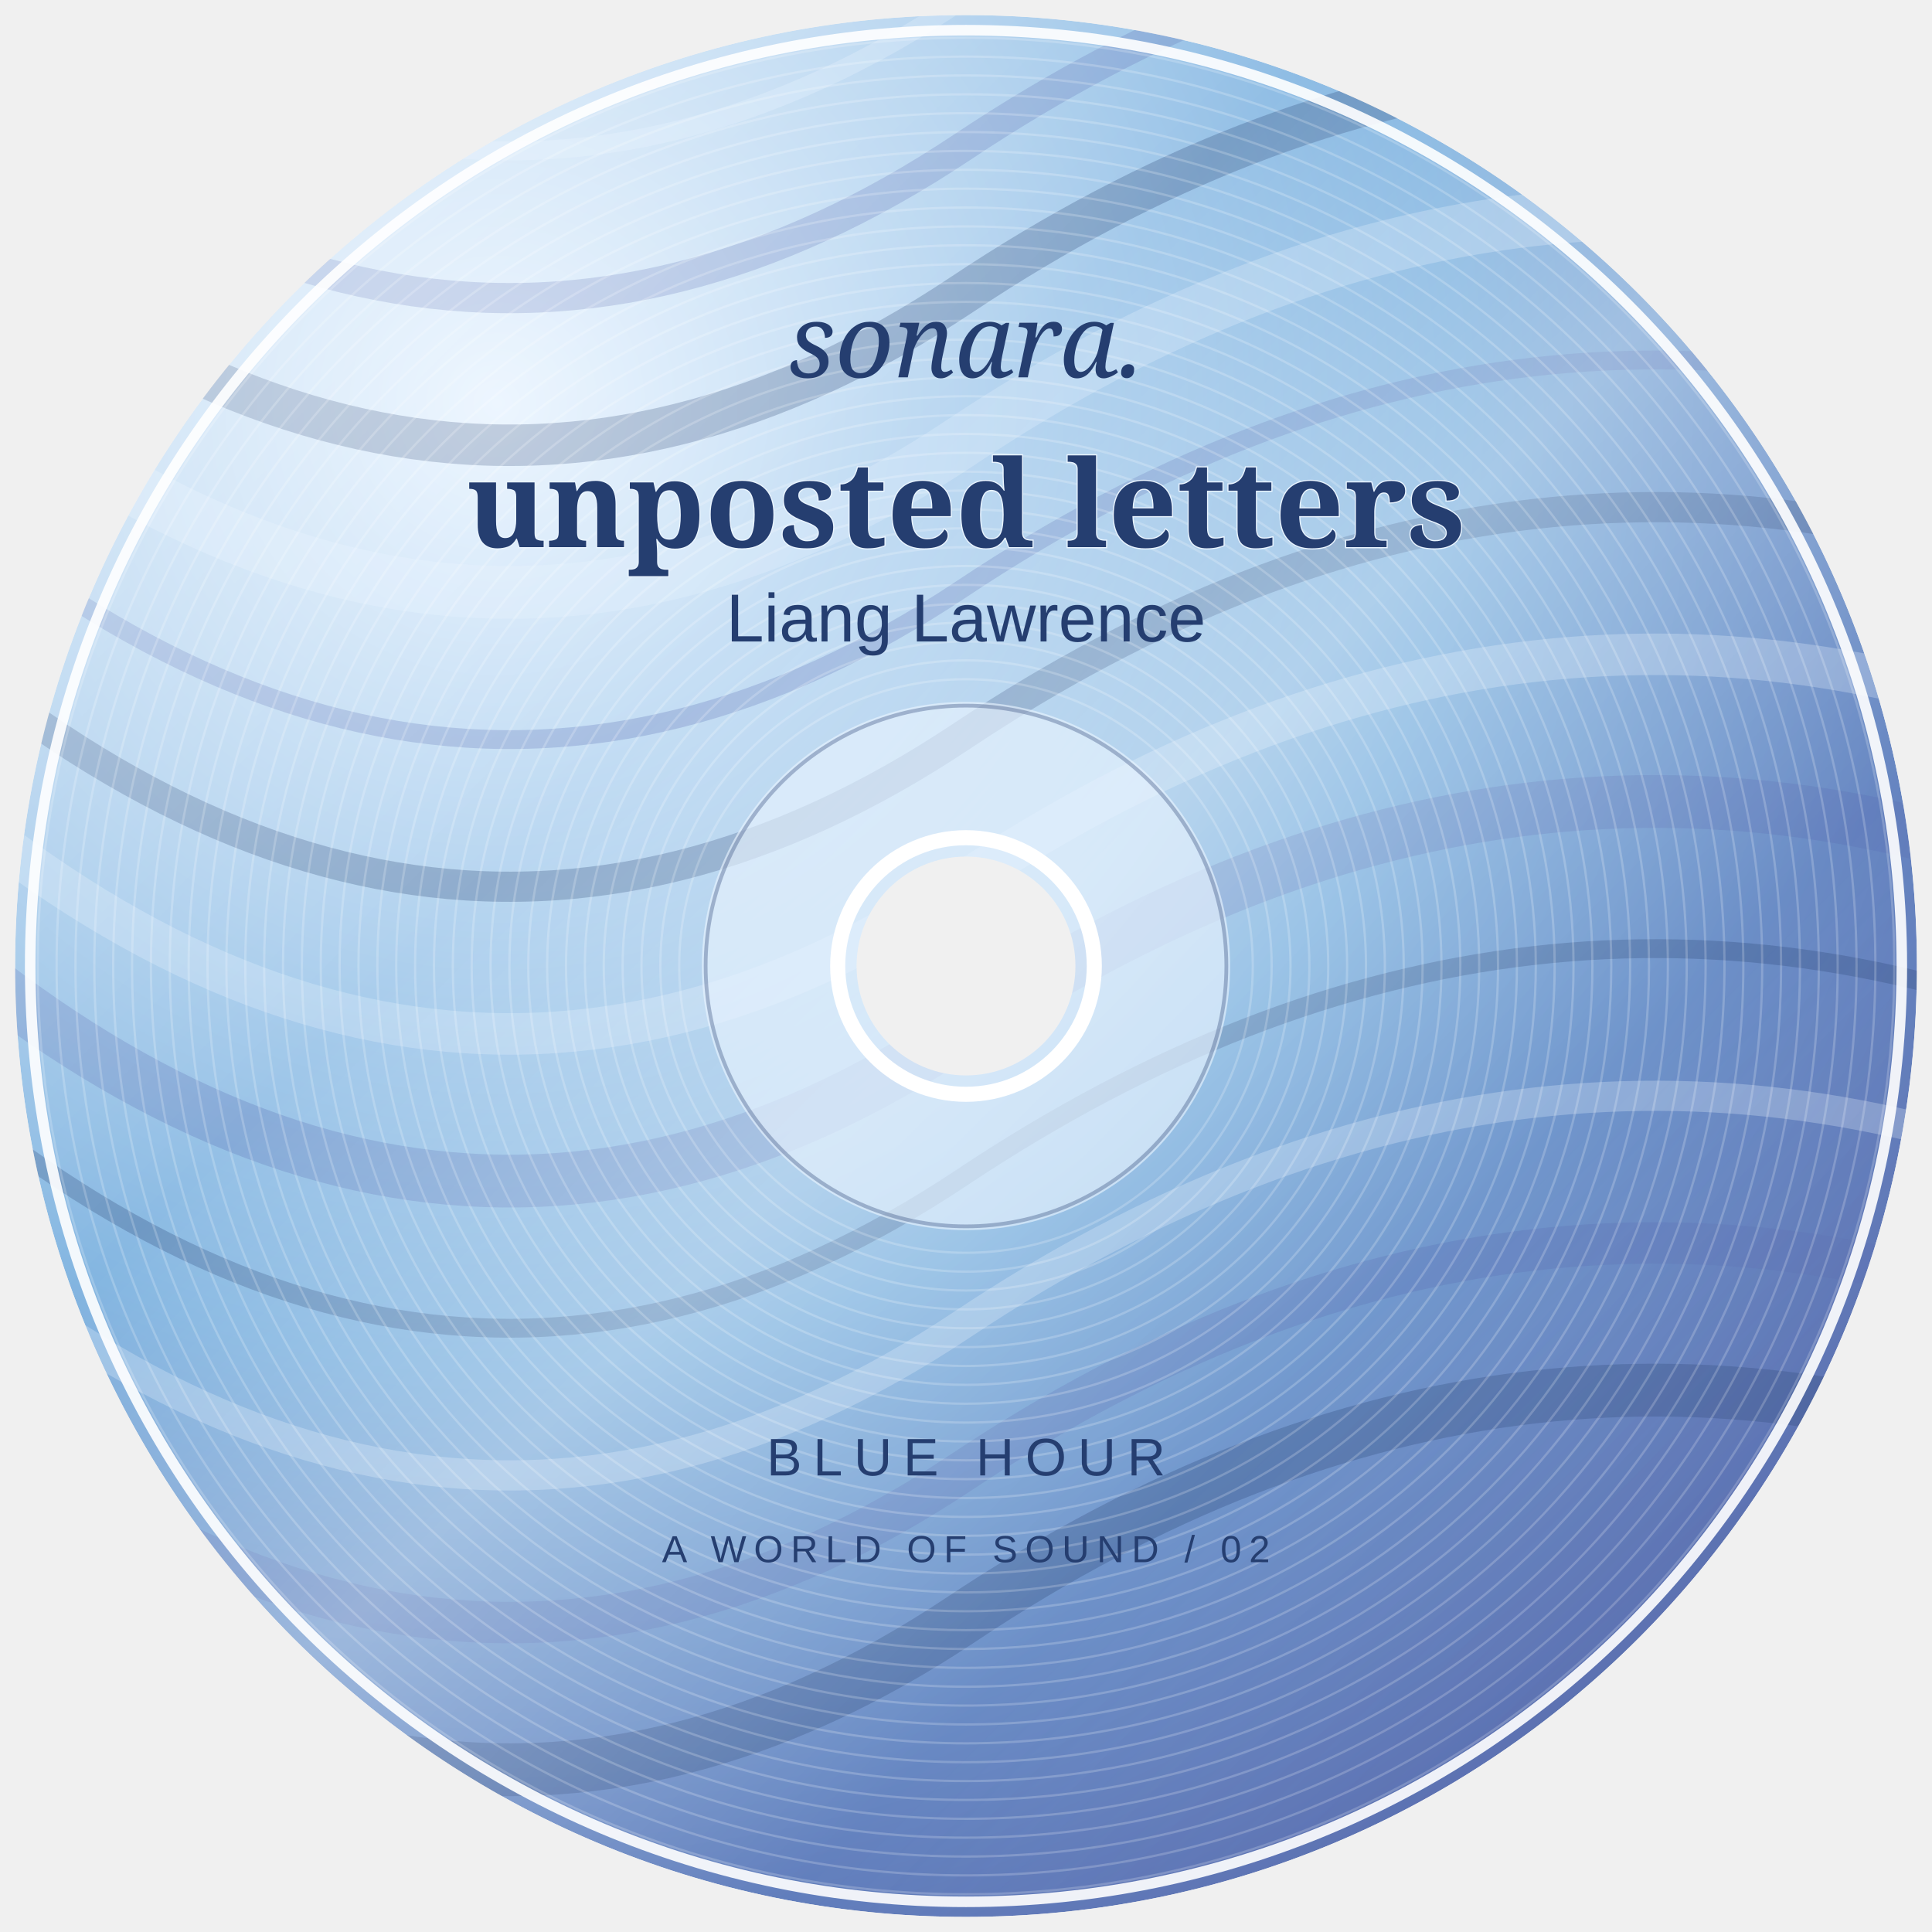
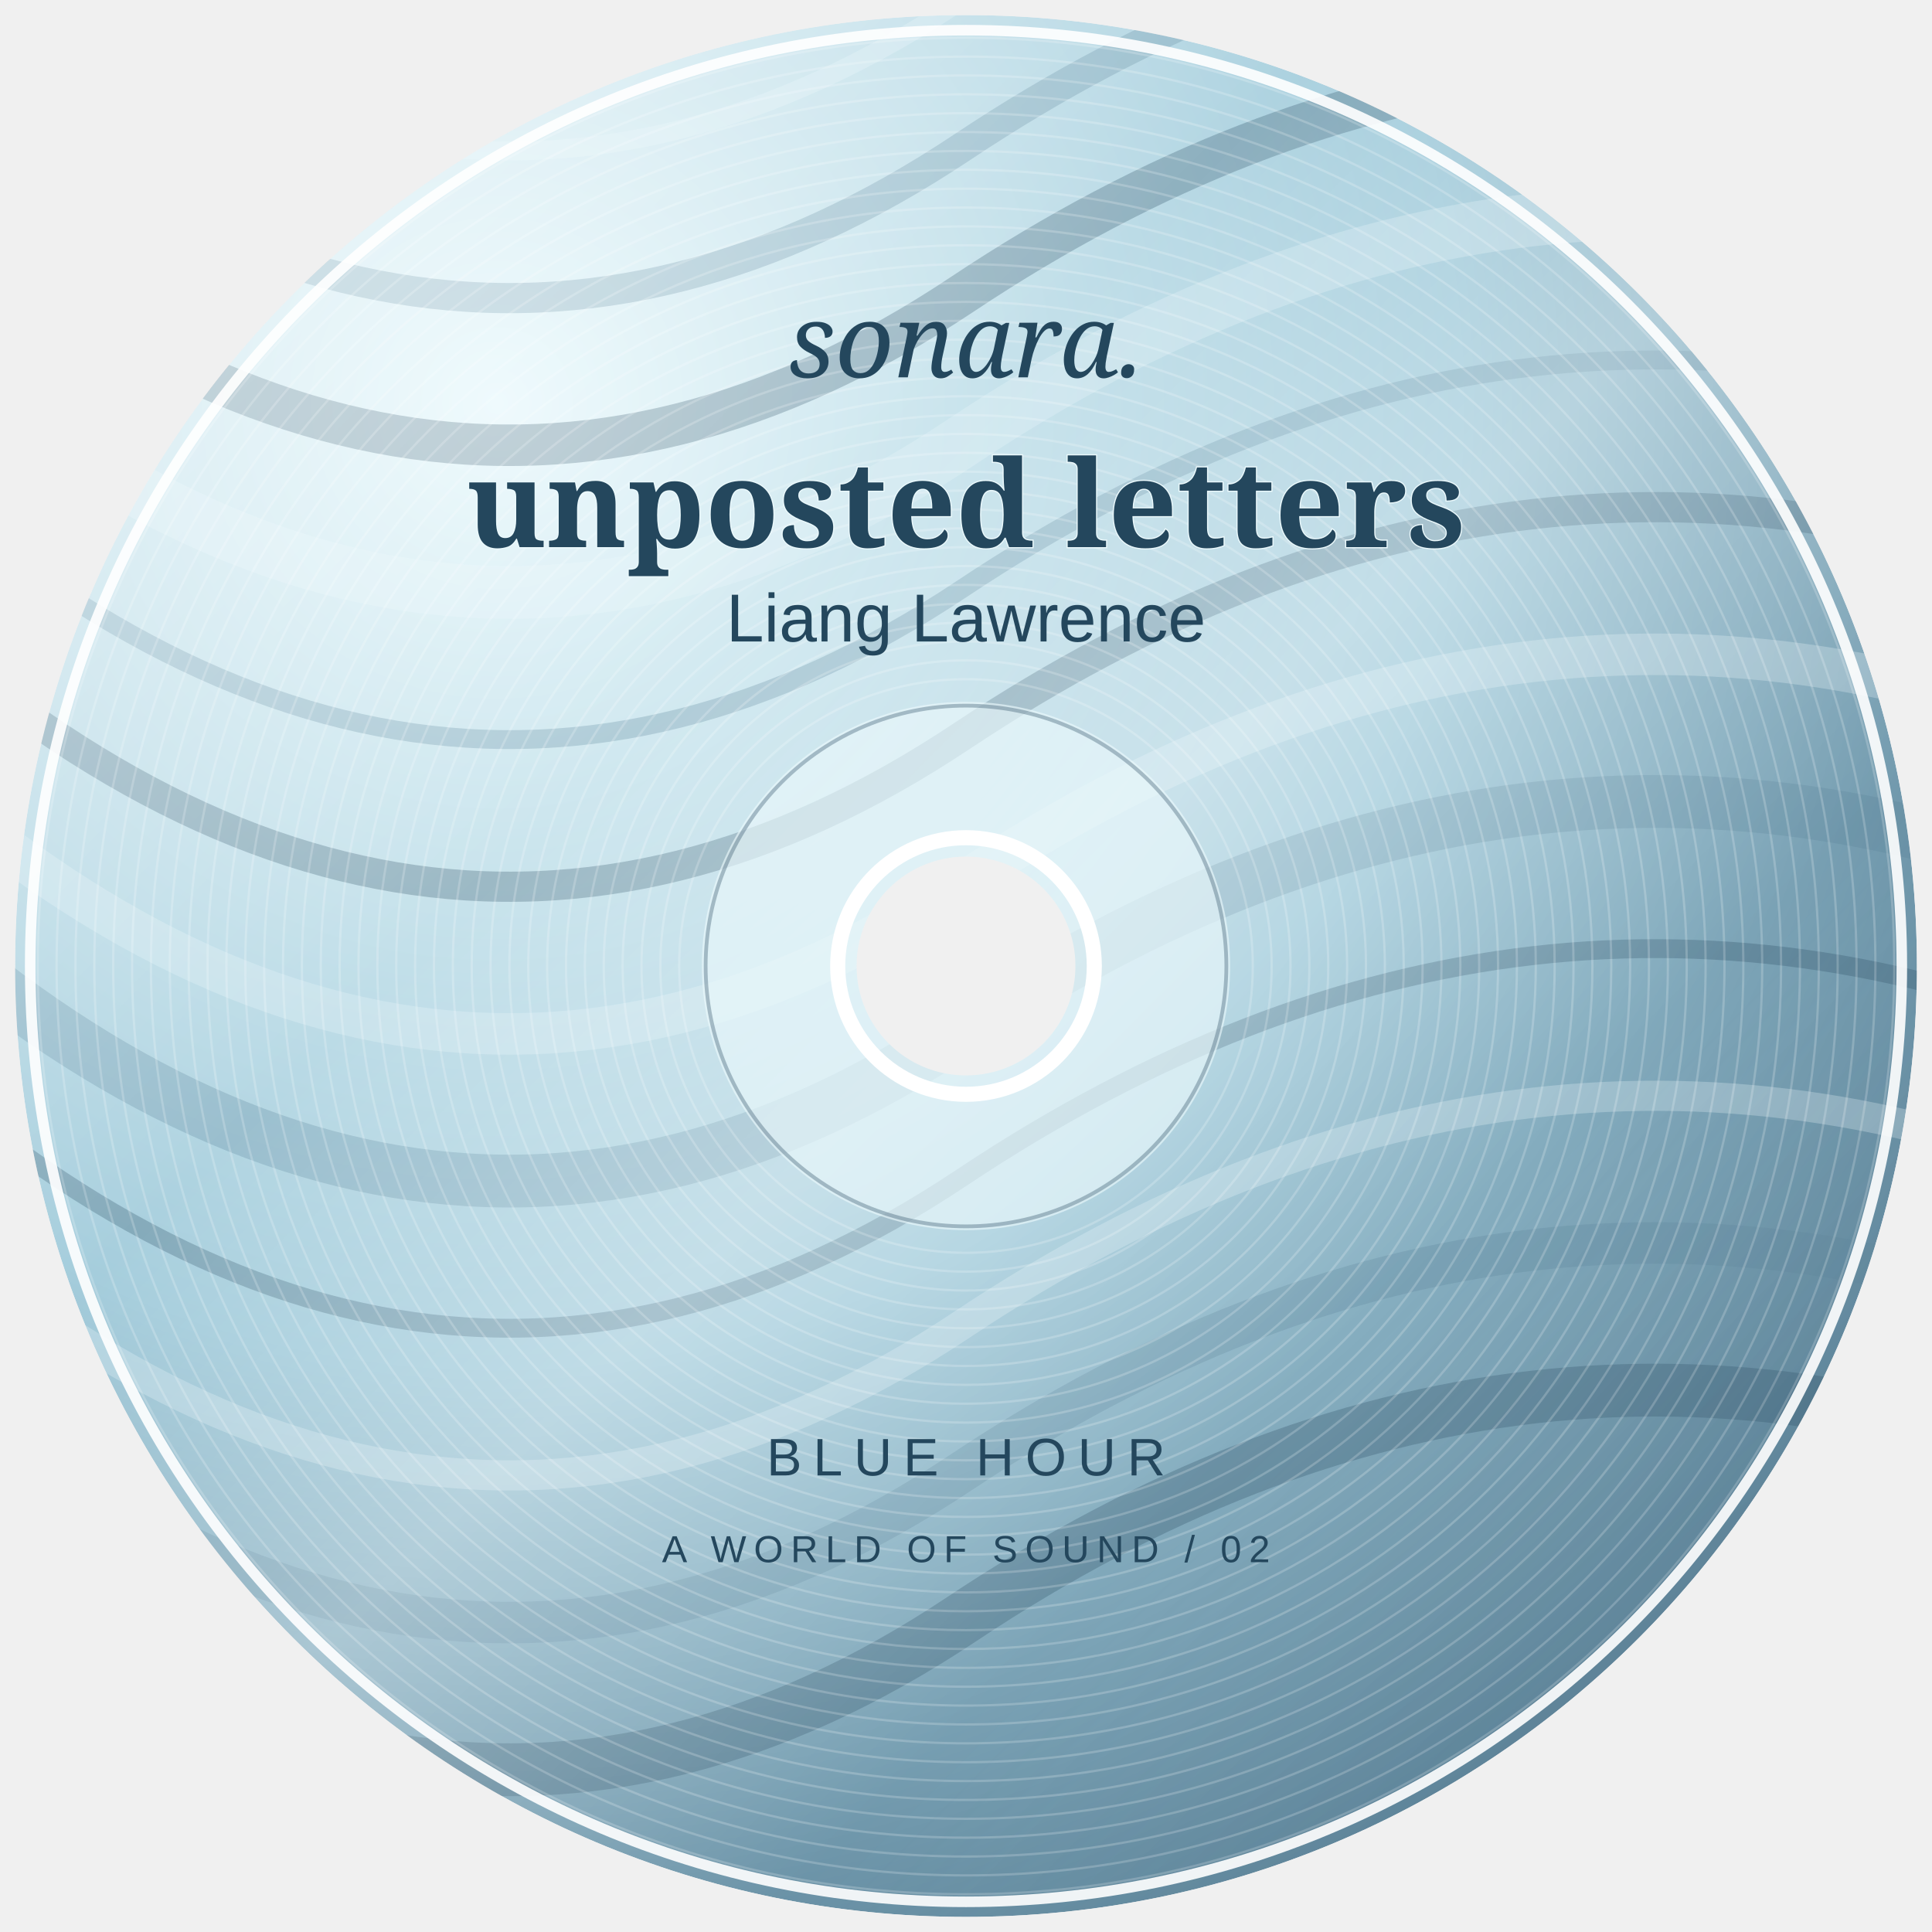
<svg xmlns="http://www.w3.org/2000/svg" width="512" height="512" viewBox="0 0 512 512">
  <defs>
    <radialGradient id="base" cx="25%" cy="20%" r="90%">
-       <stop stop-color="#e9f4ff" />
-       <stop offset=".57" stop-color="#84b6e1" />
-       <stop offset="1" stop-color="#576db1" />
+       <stop stop-color="#ebf9fc" />
+       <stop offset=".57" stop-color="#a5cddc" />
+       <stop offset="1" stop-color="#598197" />
    </radialGradient>
    <linearGradient id="shine" x1="0" y1="0" x2="1" y2="1">
      <stop stop-color="white" stop-opacity=".5" />
      <stop offset=".35" stop-color="white" stop-opacity="0" />
      <stop offset=".51" stop-color="white" stop-opacity=".30" />
      <stop offset=".7" stop-color="white" stop-opacity="0" />
-       <stop offset="1" stop-color="#253e70" stop-opacity=".16" />
+       <stop offset="1" stop-color="#24475d" stop-opacity=".16" />
    </linearGradient>
    <mask id="cut">
      <circle cx="256" cy="256" r="252" fill="white" />
      <circle cx="256" cy="256" r="29" fill="black" />
    </mask>
    <filter id="mist">
      <feGaussianBlur stdDeviation="23" />
    </filter>
  </defs>
  <g mask="url(#cut)">
    <circle cx="256" cy="256" r="252" fill="url(#base)" />
-     <path d="M -45 -50 Q 105 100 255 0 T 560 -35" fill="none" stroke="#e9f4ff" stroke-width="5" opacity=".27" />
-     <path d="M -45 -11 Q 105 139 255 39 T 560 4" fill="none" stroke="#576db1" stroke-width="8" opacity=".27" />
-     <path d="M -45 28 Q 105 178 255 78 T 560 43" fill="none" stroke="#253e70" stroke-width="11" opacity=".27" />
-     <path d="M -45 67 Q 105 217 255 117 T 560 82" fill="none" stroke="#e9f4ff" stroke-width="14" opacity=".27" />
-     <path d="M -45 106 Q 105 256 255 156 T 560 121" fill="none" stroke="#576db1" stroke-width="5" opacity=".27" />
-     <path d="M -45 145 Q 105 295 255 195 T 560 160" fill="none" stroke="#253e70" stroke-width="8" opacity=".27" />
-     <path d="M -45 184 Q 105 334 255 234 T 560 199" fill="none" stroke="#e9f4ff" stroke-width="11" opacity=".27" />
-     <path d="M -45 223 Q 105 373 255 273 T 560 238" fill="none" stroke="#576db1" stroke-width="14" opacity=".27" />
-     <path d="M -45 262 Q 105 412 255 312 T 560 277" fill="none" stroke="#253e70" stroke-width="5" opacity=".27" />
-     <path d="M -45 301 Q 105 451 255 351 T 560 316" fill="none" stroke="#e9f4ff" stroke-width="8" opacity=".27" />
-     <path d="M -45 340 Q 105 490 255 390 T 560 355" fill="none" stroke="#576db1" stroke-width="11" opacity=".27" />
-     <path d="M -45 379 Q 105 529 255 429 T 560 394" fill="none" stroke="#253e70" stroke-width="14" opacity=".27" />
+     <path d="M -45 -50 Q 105 100 255 0 T 560 -35" fill="none" stroke="#ebf9fc" stroke-width="5" opacity=".27" />
+     <path d="M -45 -11 Q 105 139 255 39 T 560 4" fill="none" stroke="#598197" stroke-width="8" opacity=".27" />
+     <path d="M -45 28 Q 105 178 255 78 T 560 43" fill="none" stroke="#24475d" stroke-width="11" opacity=".27" />
+     <path d="M -45 67 Q 105 217 255 117 T 560 82" fill="none" stroke="#ebf9fc" stroke-width="14" opacity=".27" />
+     <path d="M -45 106 Q 105 256 255 156 T 560 121" fill="none" stroke="#598197" stroke-width="5" opacity=".27" />
+     <path d="M -45 145 Q 105 295 255 195 T 560 160" fill="none" stroke="#24475d" stroke-width="8" opacity=".27" />
+     <path d="M -45 184 Q 105 334 255 234 T 560 199" fill="none" stroke="#ebf9fc" stroke-width="11" opacity=".27" />
+     <path d="M -45 223 Q 105 373 255 273 T 560 238" fill="none" stroke="#598197" stroke-width="14" opacity=".27" />
+     <path d="M -45 262 Q 105 412 255 312 T 560 277" fill="none" stroke="#24475d" stroke-width="5" opacity=".27" />
+     <path d="M -45 301 Q 105 451 255 351 T 560 316" fill="none" stroke="#ebf9fc" stroke-width="8" opacity=".27" />
+     <path d="M -45 340 Q 105 490 255 390 T 560 355" fill="none" stroke="#598197" stroke-width="11" opacity=".27" />
+     <path d="M -45 379 Q 105 529 255 429 T 560 394" fill="none" stroke="#24475d" stroke-width="14" opacity=".27" />
    <circle cx="256" cy="256" r="76" fill="none" stroke="white" stroke-width=".6" opacity=".2" />
    <circle cx="256" cy="256" r="81" fill="none" stroke="white" stroke-width=".6" opacity=".2" />
    <circle cx="256" cy="256" r="86" fill="none" stroke="white" stroke-width=".6" opacity=".2" />
    <circle cx="256" cy="256" r="91" fill="none" stroke="white" stroke-width=".6" opacity=".2" />
    <circle cx="256" cy="256" r="96" fill="none" stroke="white" stroke-width=".6" opacity=".2" />
    <circle cx="256" cy="256" r="101" fill="none" stroke="white" stroke-width=".6" opacity=".2" />
    <circle cx="256" cy="256" r="106" fill="none" stroke="white" stroke-width=".6" opacity=".2" />
    <circle cx="256" cy="256" r="111" fill="none" stroke="white" stroke-width=".6" opacity=".2" />
    <circle cx="256" cy="256" r="116" fill="none" stroke="white" stroke-width=".6" opacity=".2" />
    <circle cx="256" cy="256" r="121" fill="none" stroke="white" stroke-width=".6" opacity=".2" />
    <circle cx="256" cy="256" r="126" fill="none" stroke="white" stroke-width=".6" opacity=".2" />
    <circle cx="256" cy="256" r="131" fill="none" stroke="white" stroke-width=".6" opacity=".2" />
    <circle cx="256" cy="256" r="136" fill="none" stroke="white" stroke-width=".6" opacity=".2" />
    <circle cx="256" cy="256" r="141" fill="none" stroke="white" stroke-width=".6" opacity=".2" />
    <circle cx="256" cy="256" r="146" fill="none" stroke="white" stroke-width=".6" opacity=".2" />
    <circle cx="256" cy="256" r="151" fill="none" stroke="white" stroke-width=".6" opacity=".2" />
    <circle cx="256" cy="256" r="156" fill="none" stroke="white" stroke-width=".6" opacity=".2" />
    <circle cx="256" cy="256" r="161" fill="none" stroke="white" stroke-width=".6" opacity=".2" />
    <circle cx="256" cy="256" r="166" fill="none" stroke="white" stroke-width=".6" opacity=".2" />
    <circle cx="256" cy="256" r="171" fill="none" stroke="white" stroke-width=".6" opacity=".2" />
    <circle cx="256" cy="256" r="176" fill="none" stroke="white" stroke-width=".6" opacity=".2" />
    <circle cx="256" cy="256" r="181" fill="none" stroke="white" stroke-width=".6" opacity=".2" />
    <circle cx="256" cy="256" r="186" fill="none" stroke="white" stroke-width=".6" opacity=".2" />
    <circle cx="256" cy="256" r="191" fill="none" stroke="white" stroke-width=".6" opacity=".2" />
    <circle cx="256" cy="256" r="196" fill="none" stroke="white" stroke-width=".6" opacity=".2" />
    <circle cx="256" cy="256" r="201" fill="none" stroke="white" stroke-width=".6" opacity=".2" />
    <circle cx="256" cy="256" r="206" fill="none" stroke="white" stroke-width=".6" opacity=".2" />
    <circle cx="256" cy="256" r="211" fill="none" stroke="white" stroke-width=".6" opacity=".2" />
    <circle cx="256" cy="256" r="216" fill="none" stroke="white" stroke-width=".6" opacity=".2" />
    <circle cx="256" cy="256" r="221" fill="none" stroke="white" stroke-width=".6" opacity=".2" />
    <circle cx="256" cy="256" r="226" fill="none" stroke="white" stroke-width=".6" opacity=".2" />
    <circle cx="256" cy="256" r="231" fill="none" stroke="white" stroke-width=".6" opacity=".2" />
    <circle cx="256" cy="256" r="236" fill="none" stroke="white" stroke-width=".6" opacity=".2" />
    <circle cx="256" cy="256" r="241" fill="none" stroke="white" stroke-width=".6" opacity=".2" />
    <circle cx="256" cy="256" r="246" fill="none" stroke="white" stroke-width=".6" opacity=".2" />
    <circle cx="256" cy="256" r="252" fill="url(#shine)" />
    <circle cx="256" cy="256" r="248" fill="none" stroke="white" stroke-width="2.8" opacity=".9" />
-     <circle cx="256" cy="256" r="70" fill="#e9f4ff" opacity=".63" />
-     <circle cx="256" cy="256" r="69" fill="none" stroke="#253e70" opacity=".33" />
+     <circle cx="256" cy="256" r="70" fill="#ebf9fc" opacity=".63" />
+     <circle cx="256" cy="256" r="69" fill="none" stroke="#24475d" opacity=".33" />
    <circle cx="256" cy="256" r="34" fill="none" stroke="white" stroke-width="4" />
-     <text x="256" y="100" text-anchor="middle" font-family="Georgia,serif" font-style="italic" font-size="27" fill="#253e70">sonara.</text>
-     <text x="256" y="145" text-anchor="middle" font-family="Georgia,serif" font-size="32" font-weight="bold" fill="#253e70" stroke="#e9f4ff" stroke-width=".6" paint-order="stroke">unposted letters</text>
-     <text x="256" y="170" text-anchor="middle" font-family="Arial,sans-serif" font-size="18" fill="#253e70">Liang Lawrence</text>
-     <text x="256" y="391" text-anchor="middle" font-family="Arial,sans-serif" font-size="14" letter-spacing="3" fill="#253e70">BLUE HOUR</text>
-     <text x="256" y="414" text-anchor="middle" font-family="Arial,sans-serif" font-size="10" letter-spacing="2" fill="#253e70">A WORLD OF SOUND / 02</text>
+     <text x="256" y="100" text-anchor="middle" font-family="Georgia,serif" font-style="italic" font-size="27" fill="#24475d">sonara.</text>
+     <text x="256" y="145" text-anchor="middle" font-family="Georgia,serif" font-size="32" font-weight="bold" fill="#24475d" stroke="#ebf9fc" stroke-width=".6" paint-order="stroke">unposted letters</text>
+     <text x="256" y="170" text-anchor="middle" font-family="Arial,sans-serif" font-size="18" fill="#24475d">Liang Lawrence</text>
+     <text x="256" y="391" text-anchor="middle" font-family="Arial,sans-serif" font-size="14" letter-spacing="3" fill="#24475d">BLUE HOUR</text>
+     <text x="256" y="414" text-anchor="middle" font-family="Arial,sans-serif" font-size="10" letter-spacing="2" fill="#24475d">A WORLD OF SOUND / 02</text>
  </g>
</svg>
